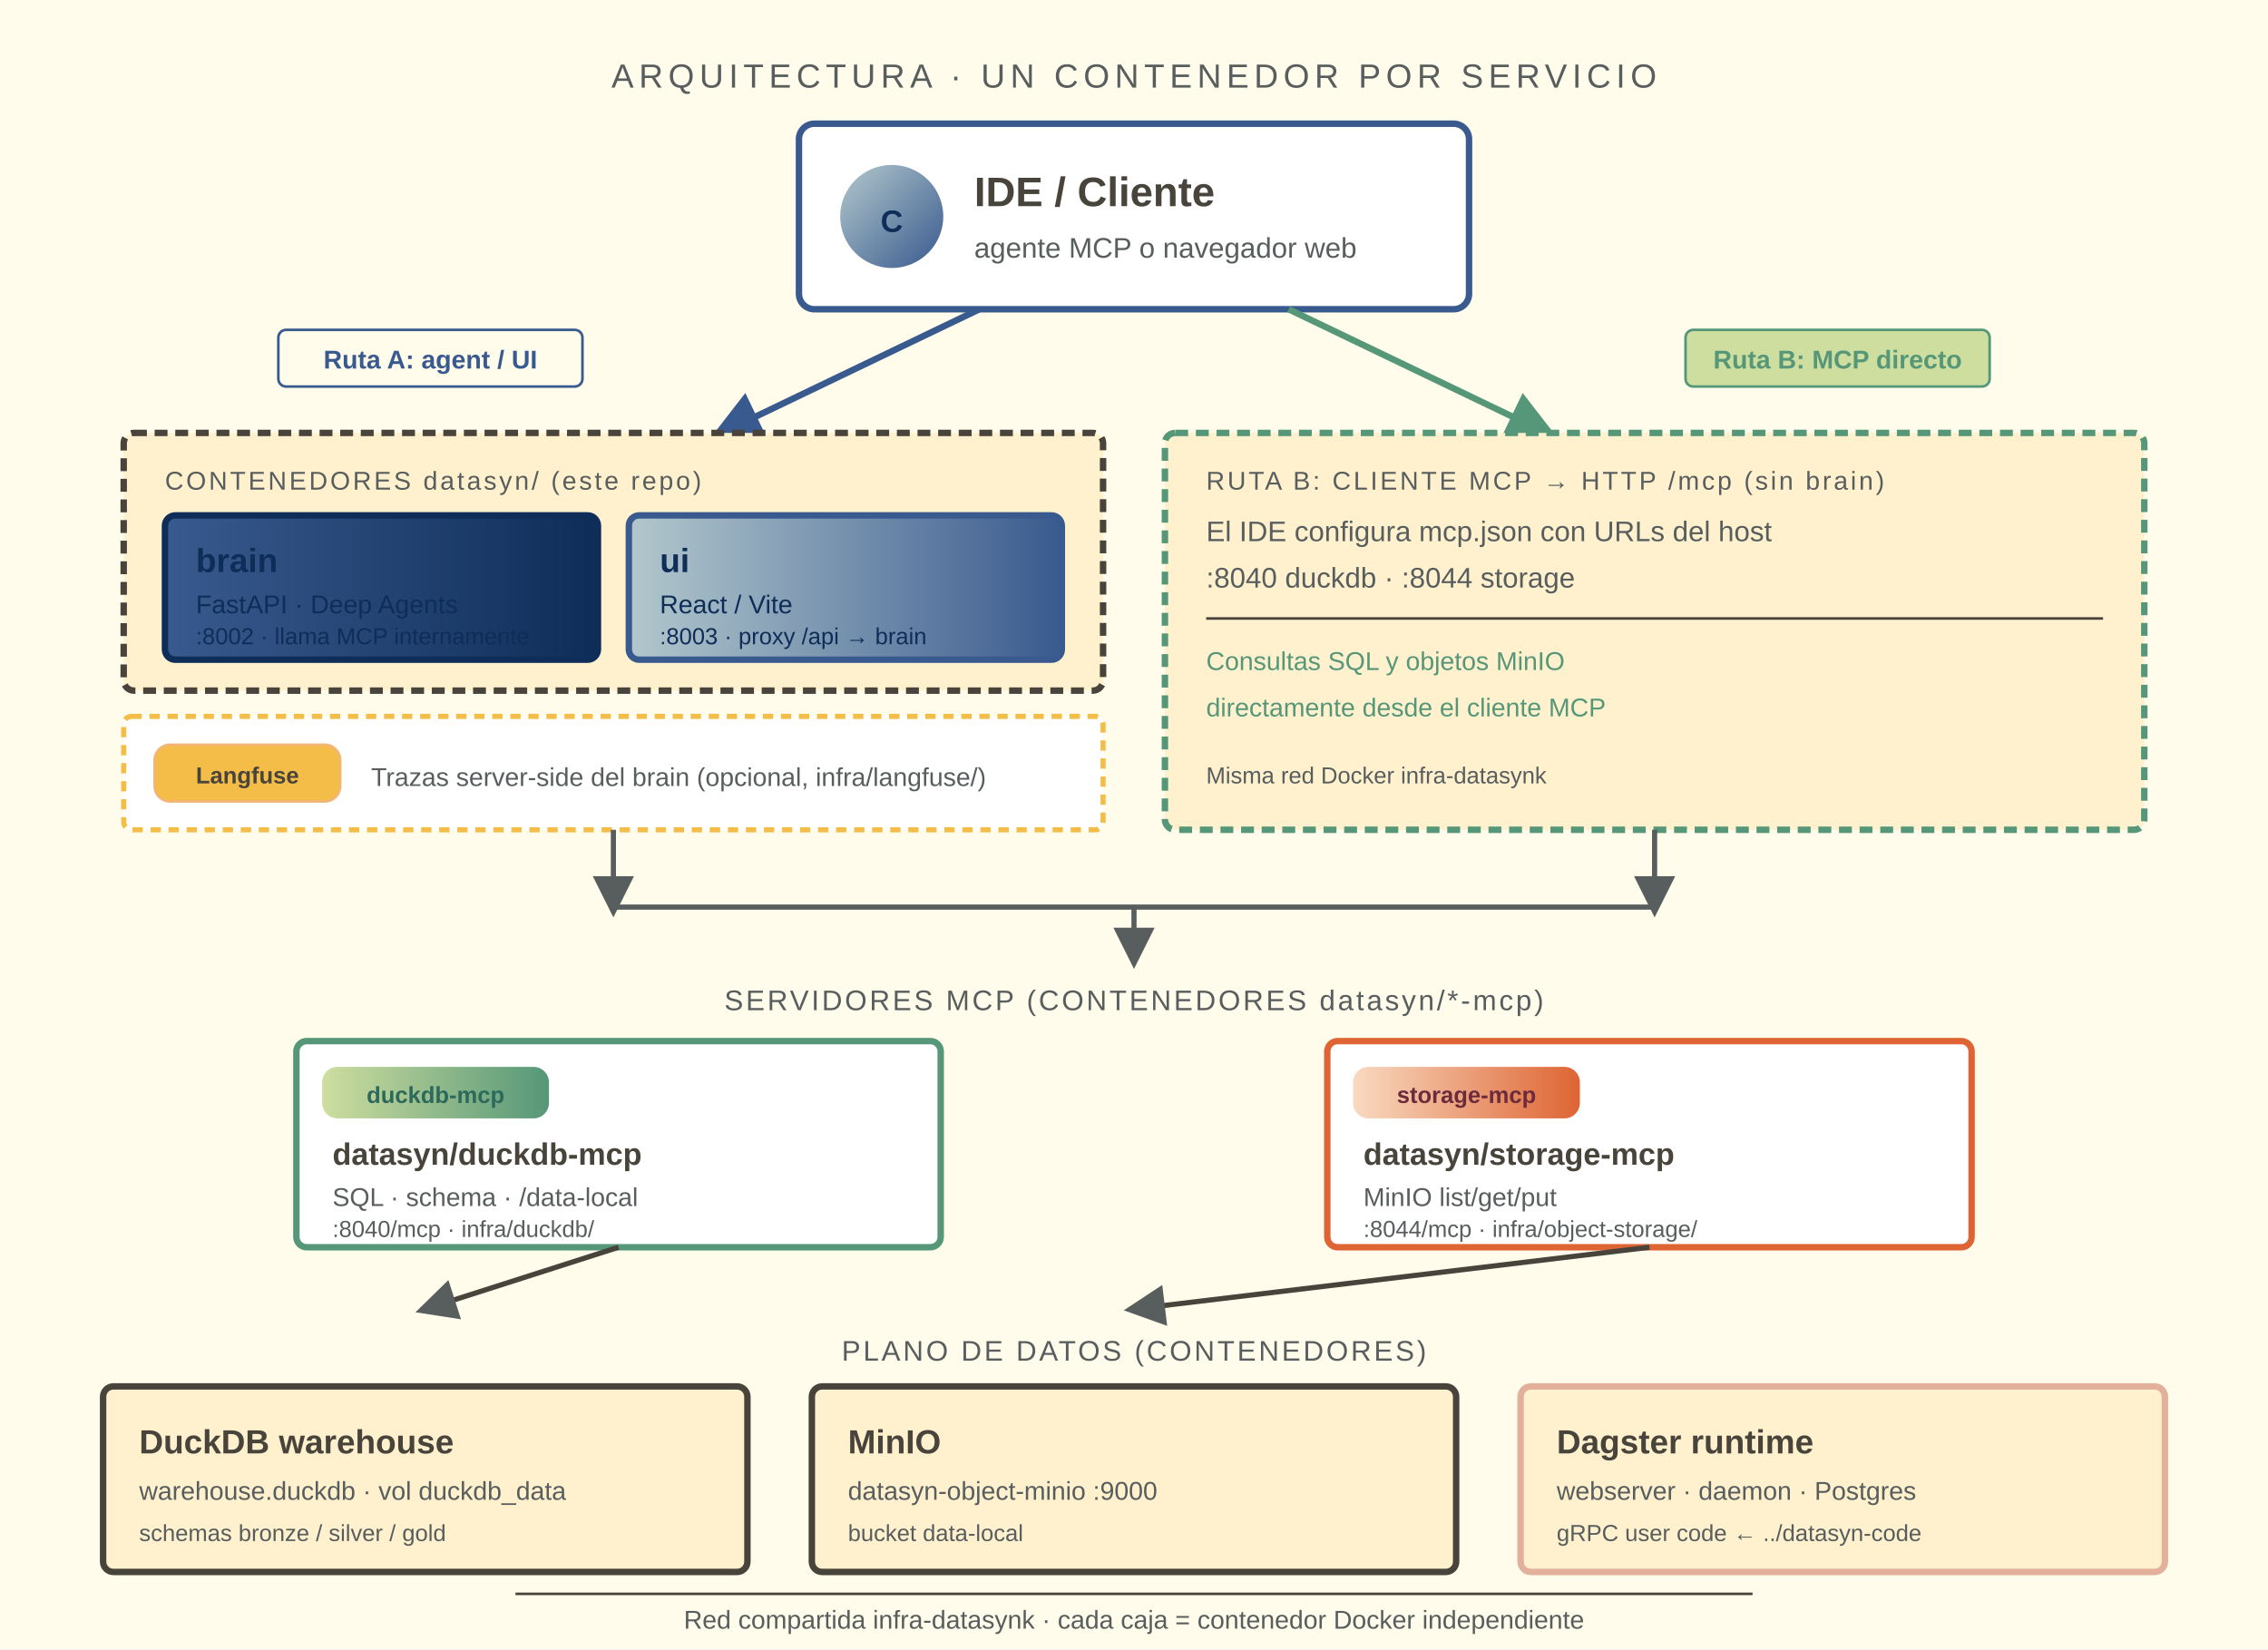
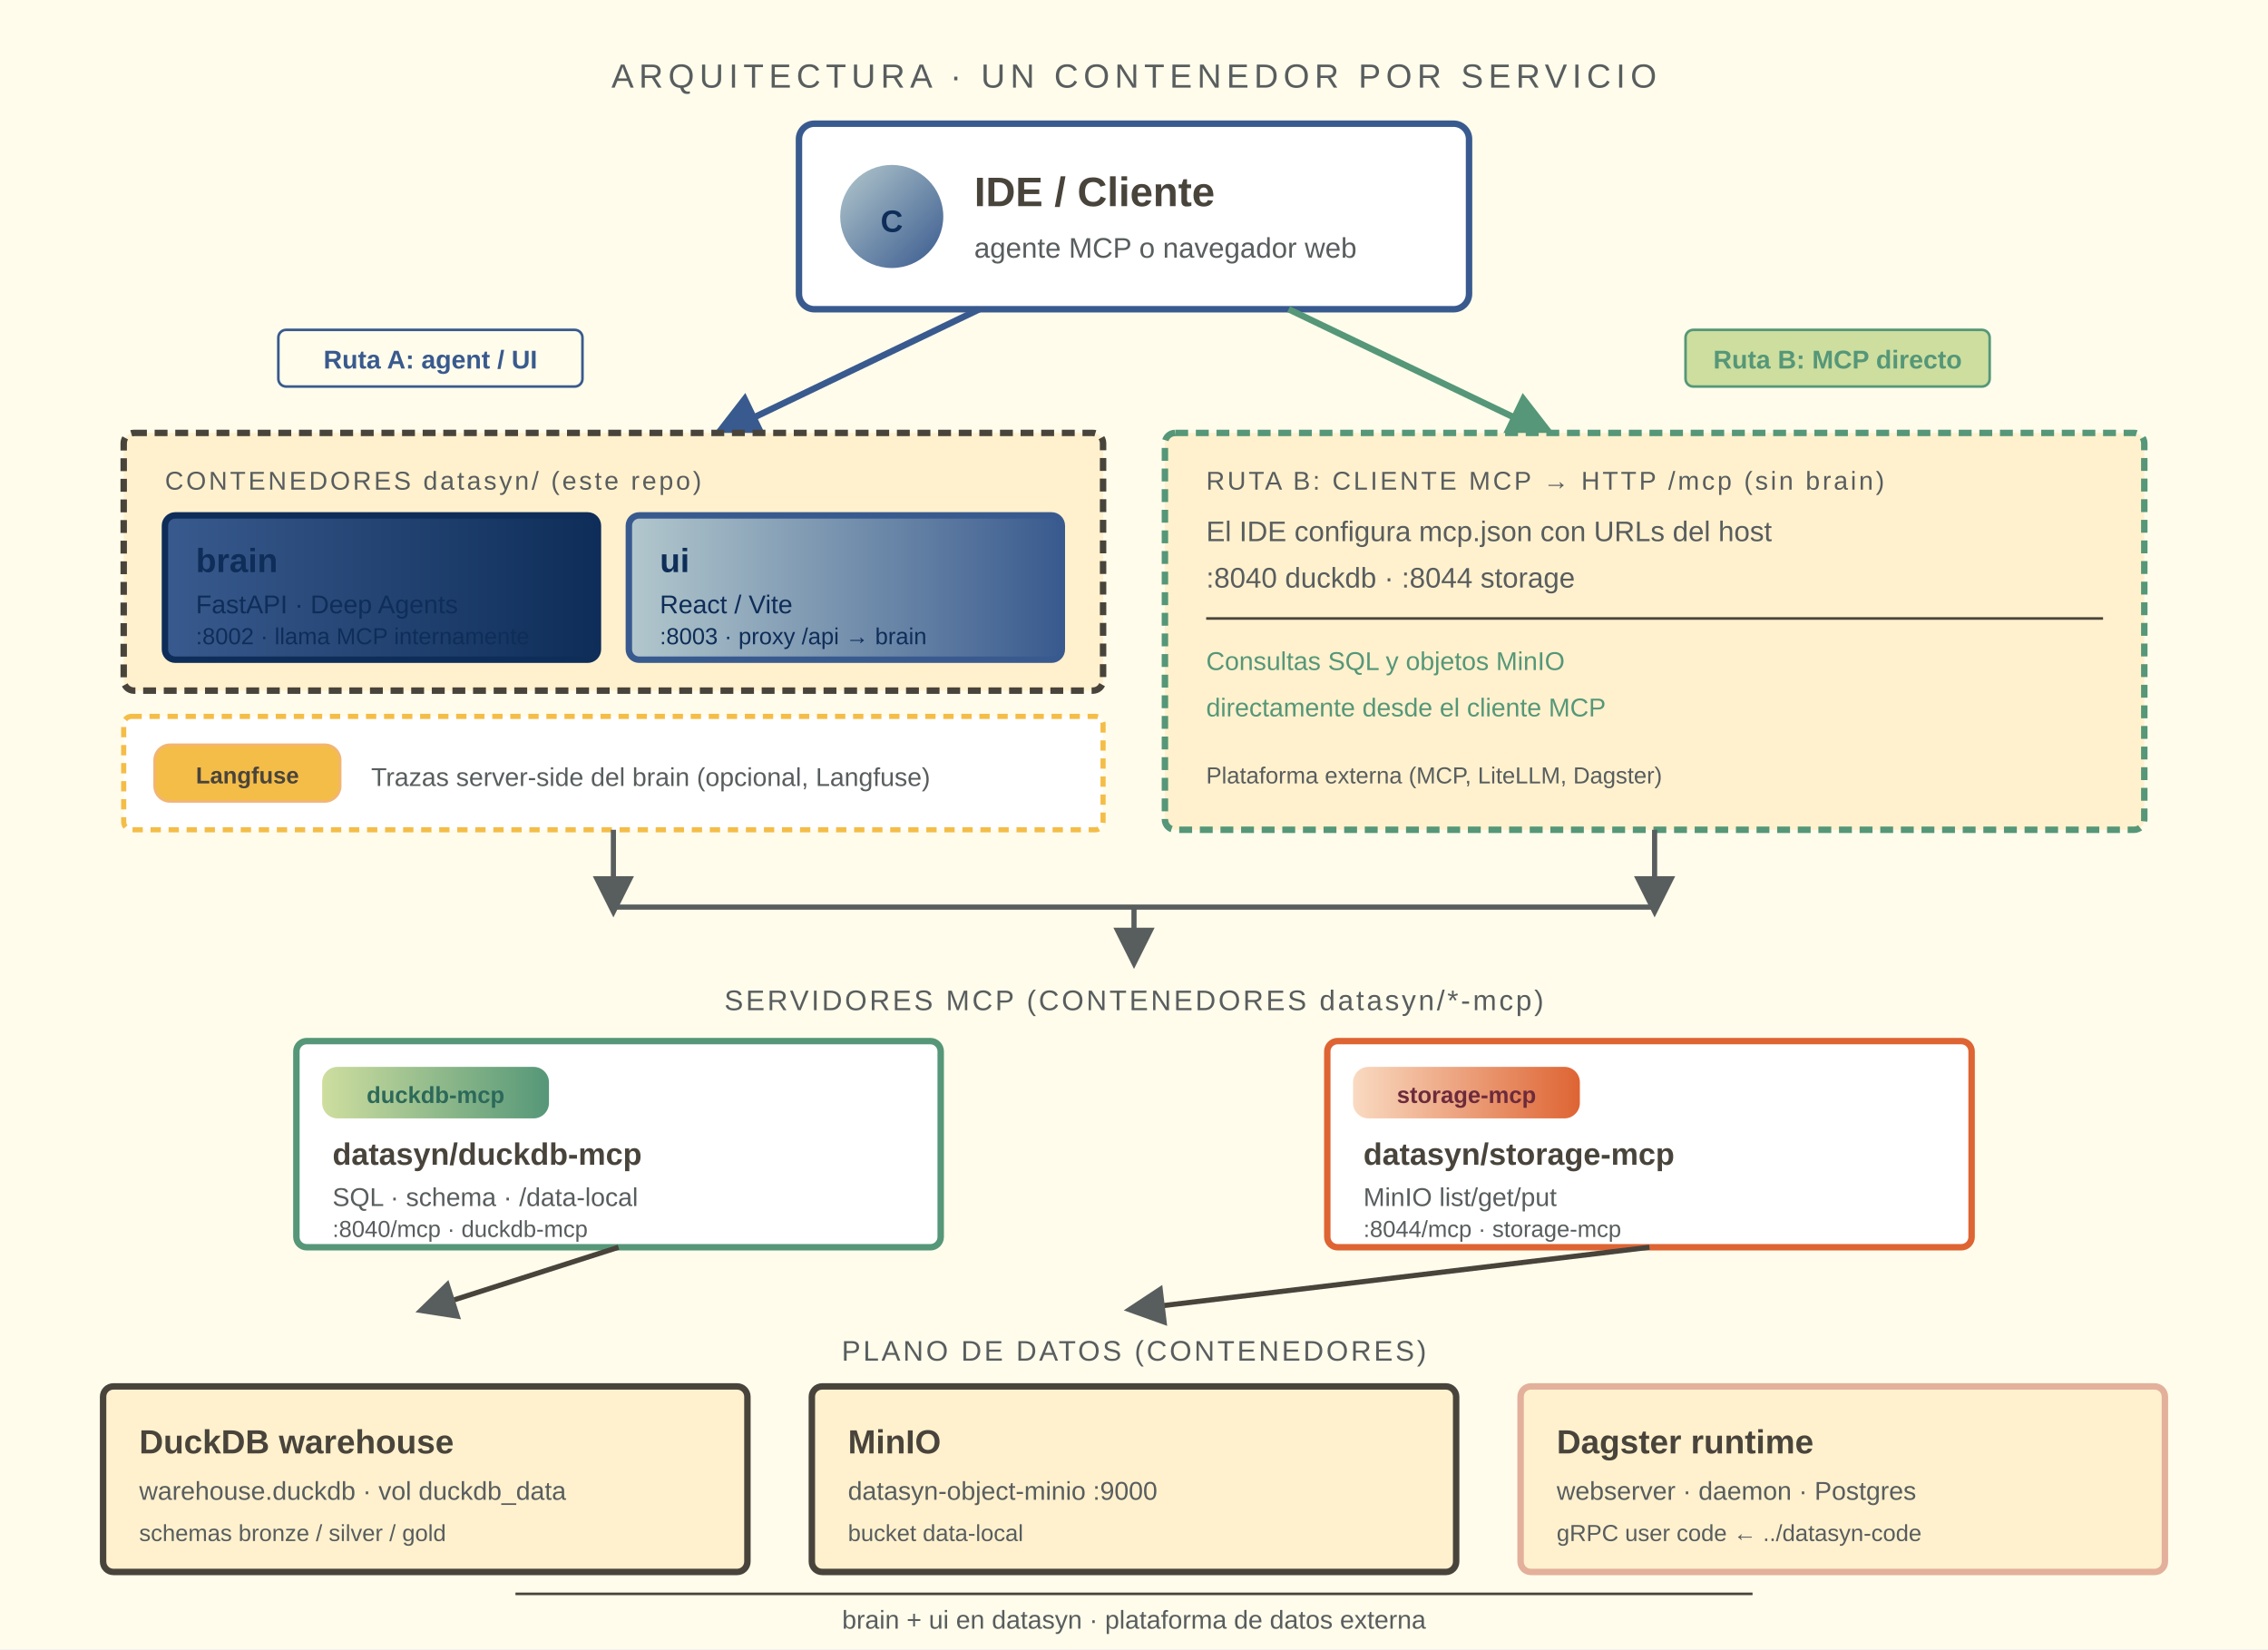
<svg xmlns="http://www.w3.org/2000/svg" style="background-color:#fffceb" width="880" height="640" viewBox="0 0 880 640" role="img" aria-label="Arquitectura DataSyn contenedores">
  <defs>
    <linearGradient id="client" x1="0" y1="0" x2="1" y2="1">
      <stop offset="0%" stop-color="#b3c8cd" />
      <stop offset="100%" stop-color="#395a8e" />
    </linearGradient>
    <linearGradient id="brain" x1="0" y1="0" x2="1" y2="0">
      <stop offset="0%" stop-color="#395a8e" />
      <stop offset="100%" stop-color="#0e2d58" />
    </linearGradient>
    <linearGradient id="ui" x1="0" y1="0" x2="1" y2="0">
      <stop offset="0%" stop-color="#b3c8cd" />
      <stop offset="100%" stop-color="#395a8e" />
    </linearGradient>
    <linearGradient id="duckdbMcp" x1="0" y1="0" x2="1" y2="0">
      <stop offset="0%" stop-color="#cede9f" />
      <stop offset="100%" stop-color="#559778" />
    </linearGradient>
    <linearGradient id="storageMcp" x1="0" y1="0" x2="1" y2="0">
      <stop offset="0%" stop-color="#f9dac1" />
      <stop offset="100%" stop-color="#de6433" />
    </linearGradient>
    <linearGradient id="langfuse" x1="0" y1="0" x2="1" y2="0">
      <stop offset="0%" stop-color="#f4bd48" />
      <stop offset="100%" stop-color="#f4bd48" />
    </linearGradient>
    <marker id="arrow" markerWidth="8" markerHeight="8" refX="6" refY="4" orient="auto">
      <path d="M0,0 L8,4 L0,8 Z" fill="#585d5e" />
    </marker>
    <marker id="arrowA" markerWidth="8" markerHeight="8" refX="6" refY="4" orient="auto">
      <path d="M0,0 L8,4 L0,8 Z" fill="#395a8e" />
    </marker>
    <marker id="arrowB" markerWidth="8" markerHeight="8" refX="6" refY="4" orient="auto">
      <path d="M0,0 L8,4 L0,8 Z" fill="#559778" />
    </marker>
  </defs>
  <rect width="100%" height="100%" fill="#fffceb" />
  <text x="440" y="34" text-anchor="middle" font-family="Arial,sans-serif" font-size="13" fill="#585d5e" letter-spacing="2">ARQUITECTURA · UN CONTENEDOR POR SERVICIO</text>
  <g transform="translate(310,48)">
    <rect width="260" height="72" rx="6" fill="#ffffff" stroke="#395a8e" stroke-width="2.5" />
    <circle cx="36" cy="36" r="20" fill="url(#client)" />
    <text x="36" y="42" text-anchor="middle" font-family="Arial,sans-serif" font-size="12" font-weight="bold" fill="#0e2d58">C</text>
    <text x="68" y="32" font-family="Arial,sans-serif" font-size="16" font-weight="bold" fill="#49443b">IDE / Cliente</text>
    <text x="68" y="52" font-family="Arial,sans-serif" font-size="11" fill="#585d5e">agente MCP o navegador web</text>
  </g>
  <line x1="380" y1="120" x2="280" y2="168" stroke="#395a8e" stroke-width="2.5" marker-end="url(#arrowA)" />
  <line x1="500" y1="120" x2="600" y2="168" stroke="#559778" stroke-width="2.5" marker-end="url(#arrowB)" />
  <rect x="108" y="128" width="118" height="22" rx="3" fill="#fffceb" stroke="#395a8e" />
  <text x="167" y="143" text-anchor="middle" font-family="Arial,sans-serif" font-size="10" font-weight="bold" fill="#395a8e">Ruta A: agent / UI</text>
  <rect x="654" y="128" width="118" height="22" rx="3" fill="#cede9f" stroke="#559778" />
  <text x="713" y="143" text-anchor="middle" font-family="Arial,sans-serif" font-size="10" font-weight="bold" fill="#559778">Ruta B: MCP directo</text>
  <g transform="translate(48,168)">
    <rect width="380" height="100" rx="4" fill="#fff1ce" stroke="#49443b" stroke-width="2.5" stroke-dasharray="5 3" />
    <text x="16" y="22" font-family="Arial,sans-serif" font-size="10" fill="#585d5e" letter-spacing="1">CONTENEDORES datasyn/ (este repo)</text>
    <g transform="translate(16,32)">
      <rect width="168" height="56" rx="4" fill="url(#brain)" stroke="#0e2d58" stroke-width="2.5" />
      <text x="12" y="22" font-family="Arial,sans-serif" font-size="13" font-weight="bold" fill="#0e2d58">brain</text>
      <text x="12" y="38" font-family="Arial,sans-serif" font-size="10" fill="#0e2d58">FastAPI · Deep Agents</text>
      <text x="12" y="50" font-family="Arial,sans-serif" font-size="9" fill="#0e2d58">:8002 · llama MCP internamente</text>
    </g>
    <g transform="translate(196,32)">
      <rect width="168" height="56" rx="4" fill="url(#ui)" stroke="#395a8e" stroke-width="2.5" />
      <text x="12" y="22" font-family="Arial,sans-serif" font-size="13" font-weight="bold" fill="#0e2d58">ui</text>
      <text x="12" y="38" font-family="Arial,sans-serif" font-size="10" fill="#0e2d58">React / Vite</text>
      <text x="12" y="50" font-family="Arial,sans-serif" font-size="9" fill="#0e2d58">:8003 · proxy /api → brain</text>
    </g>
  </g>
  <g transform="translate(48,278)">
    <rect width="380" height="44" rx="3" fill="#ffffff" stroke="#f4bd48" stroke-width="2" stroke-dasharray="4 3" />
    <rect x="12" y="11" width="72" height="22" rx="6" fill="url(#langfuse)" stroke="#f2b573" />
    <text x="48" y="26" text-anchor="middle" font-family="Arial,sans-serif" font-size="9" font-weight="bold" fill="#49443b">Langfuse</text>
-     <text x="96" y="27" font-family="Arial,sans-serif" font-size="10" fill="#585d5e">Trazas server-side del brain (opcional, infra/langfuse/)</text>
+     <text x="96" y="27" font-family="Arial,sans-serif" font-size="10" fill="#585d5e">Trazas server-side del brain (opcional, Langfuse)</text>
  </g>
  <g transform="translate(452,168)">
    <rect width="380" height="154" rx="4" fill="#fff1ce" stroke="#559778" stroke-width="2.5" stroke-dasharray="5 3" />
    <text x="16" y="22" font-family="Arial,sans-serif" font-size="10" fill="#585d5e" letter-spacing="1">RUTA B: CLIENTE MCP → HTTP /mcp (sin brain)</text>
    <text x="16" y="42" font-family="Arial,sans-serif" font-size="11" fill="#585d5e">El IDE configura mcp.json con URLs del host</text>
    <text x="16" y="60" font-family="Arial,sans-serif" font-size="11" fill="#585d5e">:8040 duckdb · :8044 storage</text>
    <line x1="16" y1="72" x2="364" y2="72" stroke="#49443b" />
    <text x="16" y="92" font-family="Arial,sans-serif" font-size="10" fill="#559778">Consultas SQL y objetos MinIO</text>
    <text x="16" y="110" font-family="Arial,sans-serif" font-size="10" fill="#559778">directamente desde el cliente MCP</text>
-     <text x="16" y="136" font-family="Arial,sans-serif" font-size="9" fill="#585d5e">Misma red Docker infra-datasynk</text>
+     <text x="16" y="136" font-family="Arial,sans-serif" font-size="9" fill="#585d5e">Plataforma externa (MCP, LiteLLM, Dagster)</text>
  </g>
  <line x1="238" y1="322" x2="238" y2="352" stroke="#585d5e" stroke-width="2" marker-end="url(#arrow)" />
  <line x1="642" y1="322" x2="642" y2="352" stroke="#585d5e" stroke-width="2" marker-end="url(#arrow)" />
  <line x1="238" y1="352" x2="440" y2="352" stroke="#585d5e" stroke-width="2" />
  <line x1="642" y1="352" x2="440" y2="352" stroke="#585d5e" stroke-width="2" />
  <line x1="440" y1="352" x2="440" y2="372" stroke="#585d5e" stroke-width="2" marker-end="url(#arrow)" />
  <text x="440" y="392" text-anchor="middle" font-family="Arial,sans-serif" font-size="11" fill="#585d5e" letter-spacing="1">SERVIDORES MCP (CONTENEDORES datasyn/*-mcp)</text>
  <g transform="translate(115,404)">
    <rect width="250" height="80" rx="4" fill="#ffffff" stroke="#559778" stroke-width="2.5" />
    <rect x="10" y="10" width="88" height="20" rx="6" fill="url(#duckdbMcp)" />
    <text x="54" y="24" text-anchor="middle" font-family="Arial,sans-serif" font-size="9" font-weight="bold" fill="#2c695a">duckdb-mcp</text>
    <text x="14" y="48" font-family="Arial,sans-serif" font-size="12" font-weight="bold" fill="#49443b">datasyn/duckdb-mcp</text>
    <text x="14" y="64" font-family="Arial,sans-serif" font-size="10" fill="#585d5e">SQL · schema · /data-local</text>
-     <text x="14" y="76" font-family="Arial,sans-serif" font-size="9" fill="#585d5e">:8040/mcp · infra/duckdb/</text>
+     <text x="14" y="76" font-family="Arial,sans-serif" font-size="9" fill="#585d5e">:8040/mcp · duckdb-mcp</text>
  </g>
  <g transform="translate(515,404)">
    <rect width="250" height="80" rx="4" fill="#ffffff" stroke="#de6433" stroke-width="2.5" />
    <rect x="10" y="10" width="88" height="20" rx="6" fill="url(#storageMcp)" />
    <text x="54" y="24" text-anchor="middle" font-family="Arial,sans-serif" font-size="9" font-weight="bold" fill="#6c2b3b">storage-mcp</text>
    <text x="14" y="48" font-family="Arial,sans-serif" font-size="12" font-weight="bold" fill="#49443b">datasyn/storage-mcp</text>
    <text x="14" y="64" font-family="Arial,sans-serif" font-size="10" fill="#585d5e">MinIO list/get/put</text>
-     <text x="14" y="76" font-family="Arial,sans-serif" font-size="9" fill="#585d5e">:8044/mcp · infra/object-storage/</text>
+     <text x="14" y="76" font-family="Arial,sans-serif" font-size="9" fill="#585d5e">:8044/mcp · storage-mcp</text>
  </g>
  <line x1="240" y1="484" x2="165" y2="508" stroke="#49443b" stroke-width="2" marker-end="url(#arrow)" />
  <line x1="640" y1="484" x2="440" y2="508" stroke="#49443b" stroke-width="2" marker-end="url(#arrow)" />
  <text x="440" y="528" text-anchor="middle" font-family="Arial,sans-serif" font-size="11" fill="#585d5e" letter-spacing="1">PLANO DE DATOS (CONTENEDORES)</text>
  <g transform="translate(40,538)">
    <rect width="250" height="72" rx="4" fill="#fff1ce" stroke="#49443b" stroke-width="2.5" />
    <text x="14" y="26" font-family="Arial,sans-serif" font-size="13" font-weight="bold" fill="#49443b">DuckDB warehouse</text>
    <text x="14" y="44" font-family="Arial,sans-serif" font-size="10" fill="#585d5e">warehouse.duckdb · vol duckdb_data</text>
    <text x="14" y="60" font-family="Arial,sans-serif" font-size="9" fill="#585d5e">schemas bronze / silver / gold</text>
  </g>
  <g transform="translate(315,538)">
    <rect width="250" height="72" rx="4" fill="#fff1ce" stroke="#49443b" stroke-width="2.5" />
    <text x="14" y="26" font-family="Arial,sans-serif" font-size="13" font-weight="bold" fill="#49443b">MinIO</text>
    <text x="14" y="44" font-family="Arial,sans-serif" font-size="10" fill="#585d5e">datasyn-object-minio :9000</text>
    <text x="14" y="60" font-family="Arial,sans-serif" font-size="9" fill="#585d5e">bucket data-local</text>
  </g>
  <g transform="translate(590,538)">
    <rect width="250" height="72" rx="4" fill="#fff1ce" stroke="#e3b09b" stroke-width="2.5" />
    <text x="14" y="26" font-family="Arial,sans-serif" font-size="13" font-weight="bold" fill="#49443b">Dagster runtime</text>
    <text x="14" y="44" font-family="Arial,sans-serif" font-size="10" fill="#585d5e">webserver · daemon · Postgres</text>
    <text x="14" y="60" font-family="Arial,sans-serif" font-size="9" fill="#585d5e">gRPC user code ← ../datasyn-code</text>
  </g>
  <rect x="200" y="618" width="480" height="1" fill="#49443b" />
-   <text x="440" y="632" text-anchor="middle" font-family="Arial,sans-serif" font-size="10" fill="#585d5e">Red compartida infra-datasynk · cada caja = contenedor Docker independiente</text>
+   <text x="440" y="632" text-anchor="middle" font-family="Arial,sans-serif" font-size="10" fill="#585d5e">brain + ui en datasyn · plataforma de datos externa</text>
</svg>
